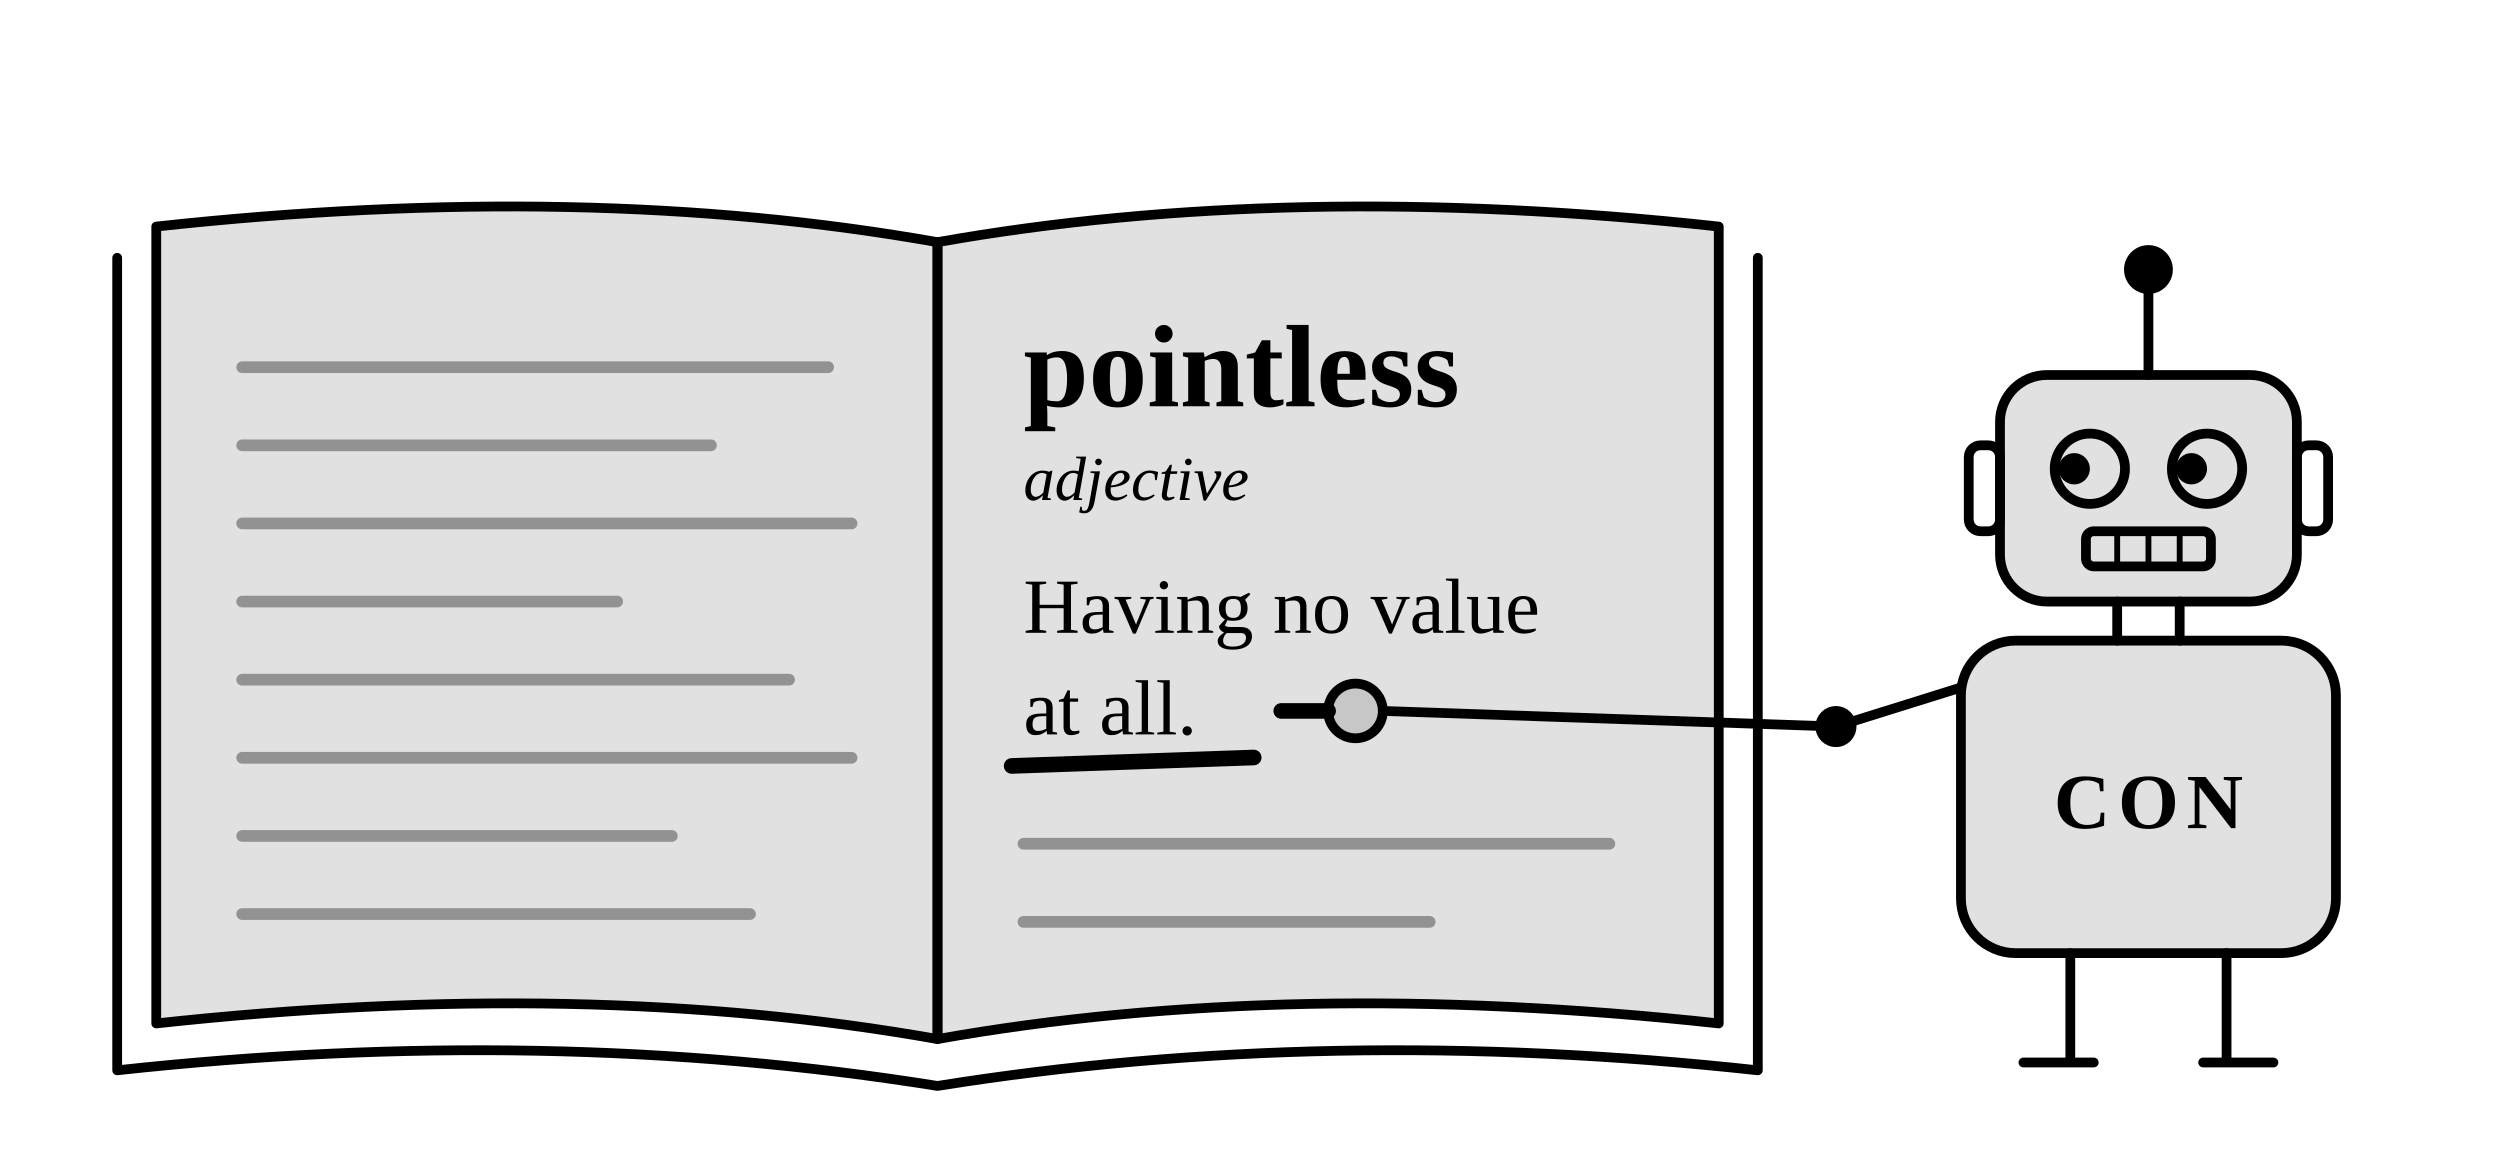
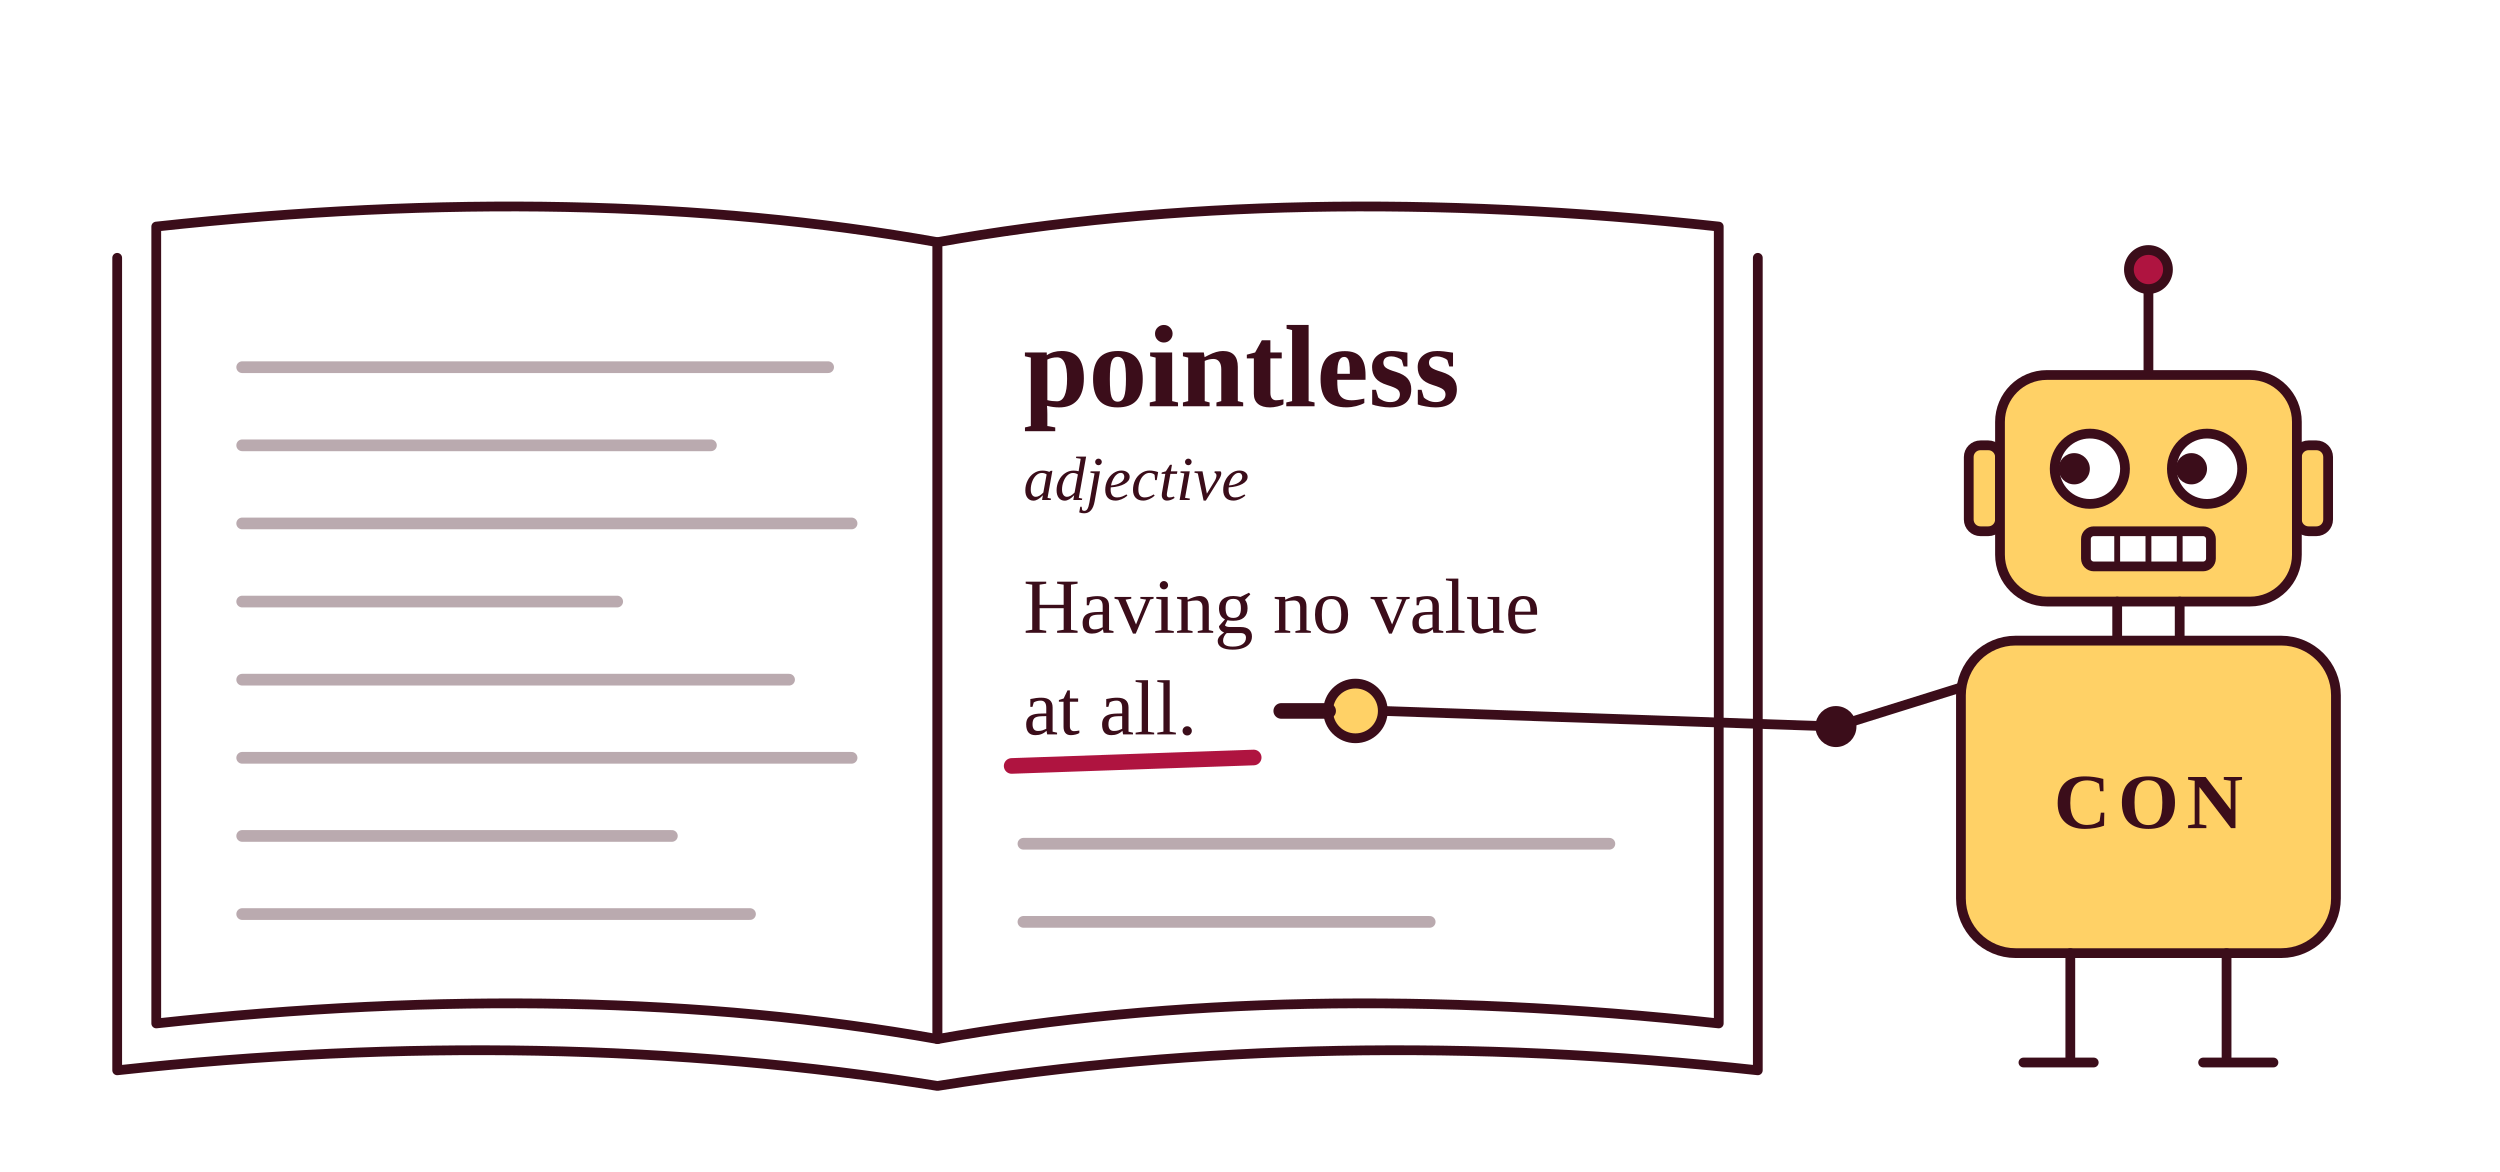
- <svg xmlns="http://www.w3.org/2000/svg" viewBox="0 0 640 300" width="100%" role="img" aria-label="A dictionary open at the entry 'pointless, adjective: having no value at all', with 'at all' underlined. A robot marked CON points at the underline." fill="none" stroke="currentColor" stroke-width="2.5" stroke-linecap="round" stroke-linejoin="round" style="display:block;margin:2rem auto">
-   <defs>
-     <g id="rw-pointless-head">
-       <line x1="0" y1="-22" x2="0" y2="0" />
-       <circle cx="0" cy="-27" r="5" fill="currentColor" />
+ <svg xmlns="http://www.w3.org/2000/svg" viewBox="0 0 640 300" width="100%" role="img" aria-label="A dictionary open at the entry 'pointless, adjective: having no value at all', with 'at all' underlined. A robot marked CON points at the underline." fill="none" stroke="var(--illo-ink, #3b0d1a)" stroke-width="2.5" stroke-linecap="round" stroke-linejoin="round" style="display:block;margin:2rem auto;padding:3%;box-sizing:border-box;border-radius:12px;background:var(--illo-paper, #fbf1e4)">
+   <path d="M30 66V274q110-12 210 4q100-16 210-4V66" />
+   <path d="M240 62q-90-16-200-4v204q110-12 200 4Z" fill="var(--illo-surface, #fff)" />
+   <path d="M240 62q90-16 200-4v204q-110-12-200 4Z" fill="var(--illo-surface, #fff)" />
+   <path d="M62 94h150M62 114h120M62 134h156M62 154h96M62 174h140M62 194h156M62 214h110M62 234h130" stroke-width="3" stroke-opacity=".35" />
+   <path d="M262 216h150M262 236h104" stroke-width="3" stroke-opacity=".35" />
+   <path d="M259 195h62" stroke="var(--illo-accent, #af1440)" stroke-width="4" transform="rotate(-2 290 196)" />
+   <g transform="translate(550 96) scale(-1 1)">
+     <line x1="0" y1="-22" x2="0" y2="0" />
+     <circle cx="0" cy="-27" r="5" fill="var(--illo-accent, #af1440)" />
+     <g fill="var(--illo-gold, #ffd166)">
      <rect x="-46" y="18" width="8" height="22" rx="3" />
      <rect x="38" y="18" width="8" height="22" rx="3" />
-       <rect x="-38" y="0" width="76" height="58" rx="12" fill="currentColor" fill-opacity=".12" />
+       <rect x="-38" y="0" width="76" height="58" rx="12" />
+     </g>
+     <g fill="var(--illo-surface, #fff)">
      <circle cx="-15" cy="24" r="9" />
      <circle cx="15" cy="24" r="9" />
-       <circle cx="-11" cy="24" r="4" fill="currentColor" stroke="none" />
-       <circle cx="19" cy="24" r="4" fill="currentColor" stroke="none" />
      <rect x="-16" y="40" width="32" height="9" rx="2" />
-       <path d="M-8 40v9M0 40v9M8 40v9" stroke-width="1.5" />
-       <path d="M-8 58v10M8 58v10" />
    </g>
-   </defs>
-   <path d="M30 66V274q110-12 210 4q100-16 210-4V66" />
-   <path d="M240 62q-90-16-200-4v204q110-12 200 4Z" fill="currentColor" fill-opacity=".12" />
-   <path d="M240 62q90-16 200-4v204q-110-12-200 4Z" fill="currentColor" fill-opacity=".12" />
-   <path d="M62 94h150M62 114h120M62 134h156M62 154h96M62 174h140M62 194h156M62 214h110M62 234h130" stroke-width="3" stroke-opacity=".35" />
-   <path d="M262 216h150M262 236h104" stroke-width="3" stroke-opacity=".35" />
-   <path d="M259 195h62" stroke-width="4" transform="rotate(-2 290 196)" />
-   <g transform="translate(550 96) scale(-1 1)">
-     <use href="#rw-pointless-head" />
-     <rect x="-48" y="68" width="96" height="80" rx="14" fill="currentColor" fill-opacity=".12" />
+     <circle cx="-11" cy="24" r="4" fill="var(--illo-ink, #3b0d1a)" stroke="none" />
+     <circle cx="19" cy="24" r="4" fill="var(--illo-ink, #3b0d1a)" stroke="none" />
+     <path d="M-8 40v9M0 40v9M8 40v9" stroke-width="1.5" />
+     <path d="M-8 58v10M8 58v10" />
+     <rect x="-48" y="68" width="96" height="80" rx="14" fill="var(--illo-gold, #ffd166)" />
    <path d="M-20 148v28M20 148v28M-32 176h18M14 176h18" />
    <path d="M48 80L80 90L196 86" />
-     <circle cx="80" cy="90" r="4" fill="currentColor" />
-     <circle cx="203" cy="86" r="7" fill="currentColor" fill-opacity=".12" />
+     <circle cx="80" cy="90" r="4" fill="var(--illo-ink, #3b0d1a)" />
+     <circle cx="203" cy="86" r="7" fill="var(--illo-gold, #ffd166)" />
    <path d="M210 86h12" stroke-width="4" />
  </g>
-   <g fill="currentColor" stroke="none">
+   <g fill="var(--illo-ink, #3b0d1a)" stroke="none">
    <text x="262" y="104" font-size="30" font-weight="700">pointless</text>
    <text x="262" y="128" font-size="16" font-style="italic">adjective</text>
    <text x="262" y="162" font-size="20">Having no value</text>
    <text x="262" y="188" font-size="20">at all.</text>
    <text x="550" y="212" font-size="20" font-weight="700" letter-spacing="2" text-anchor="middle">CON</text>
  </g>
</svg>
